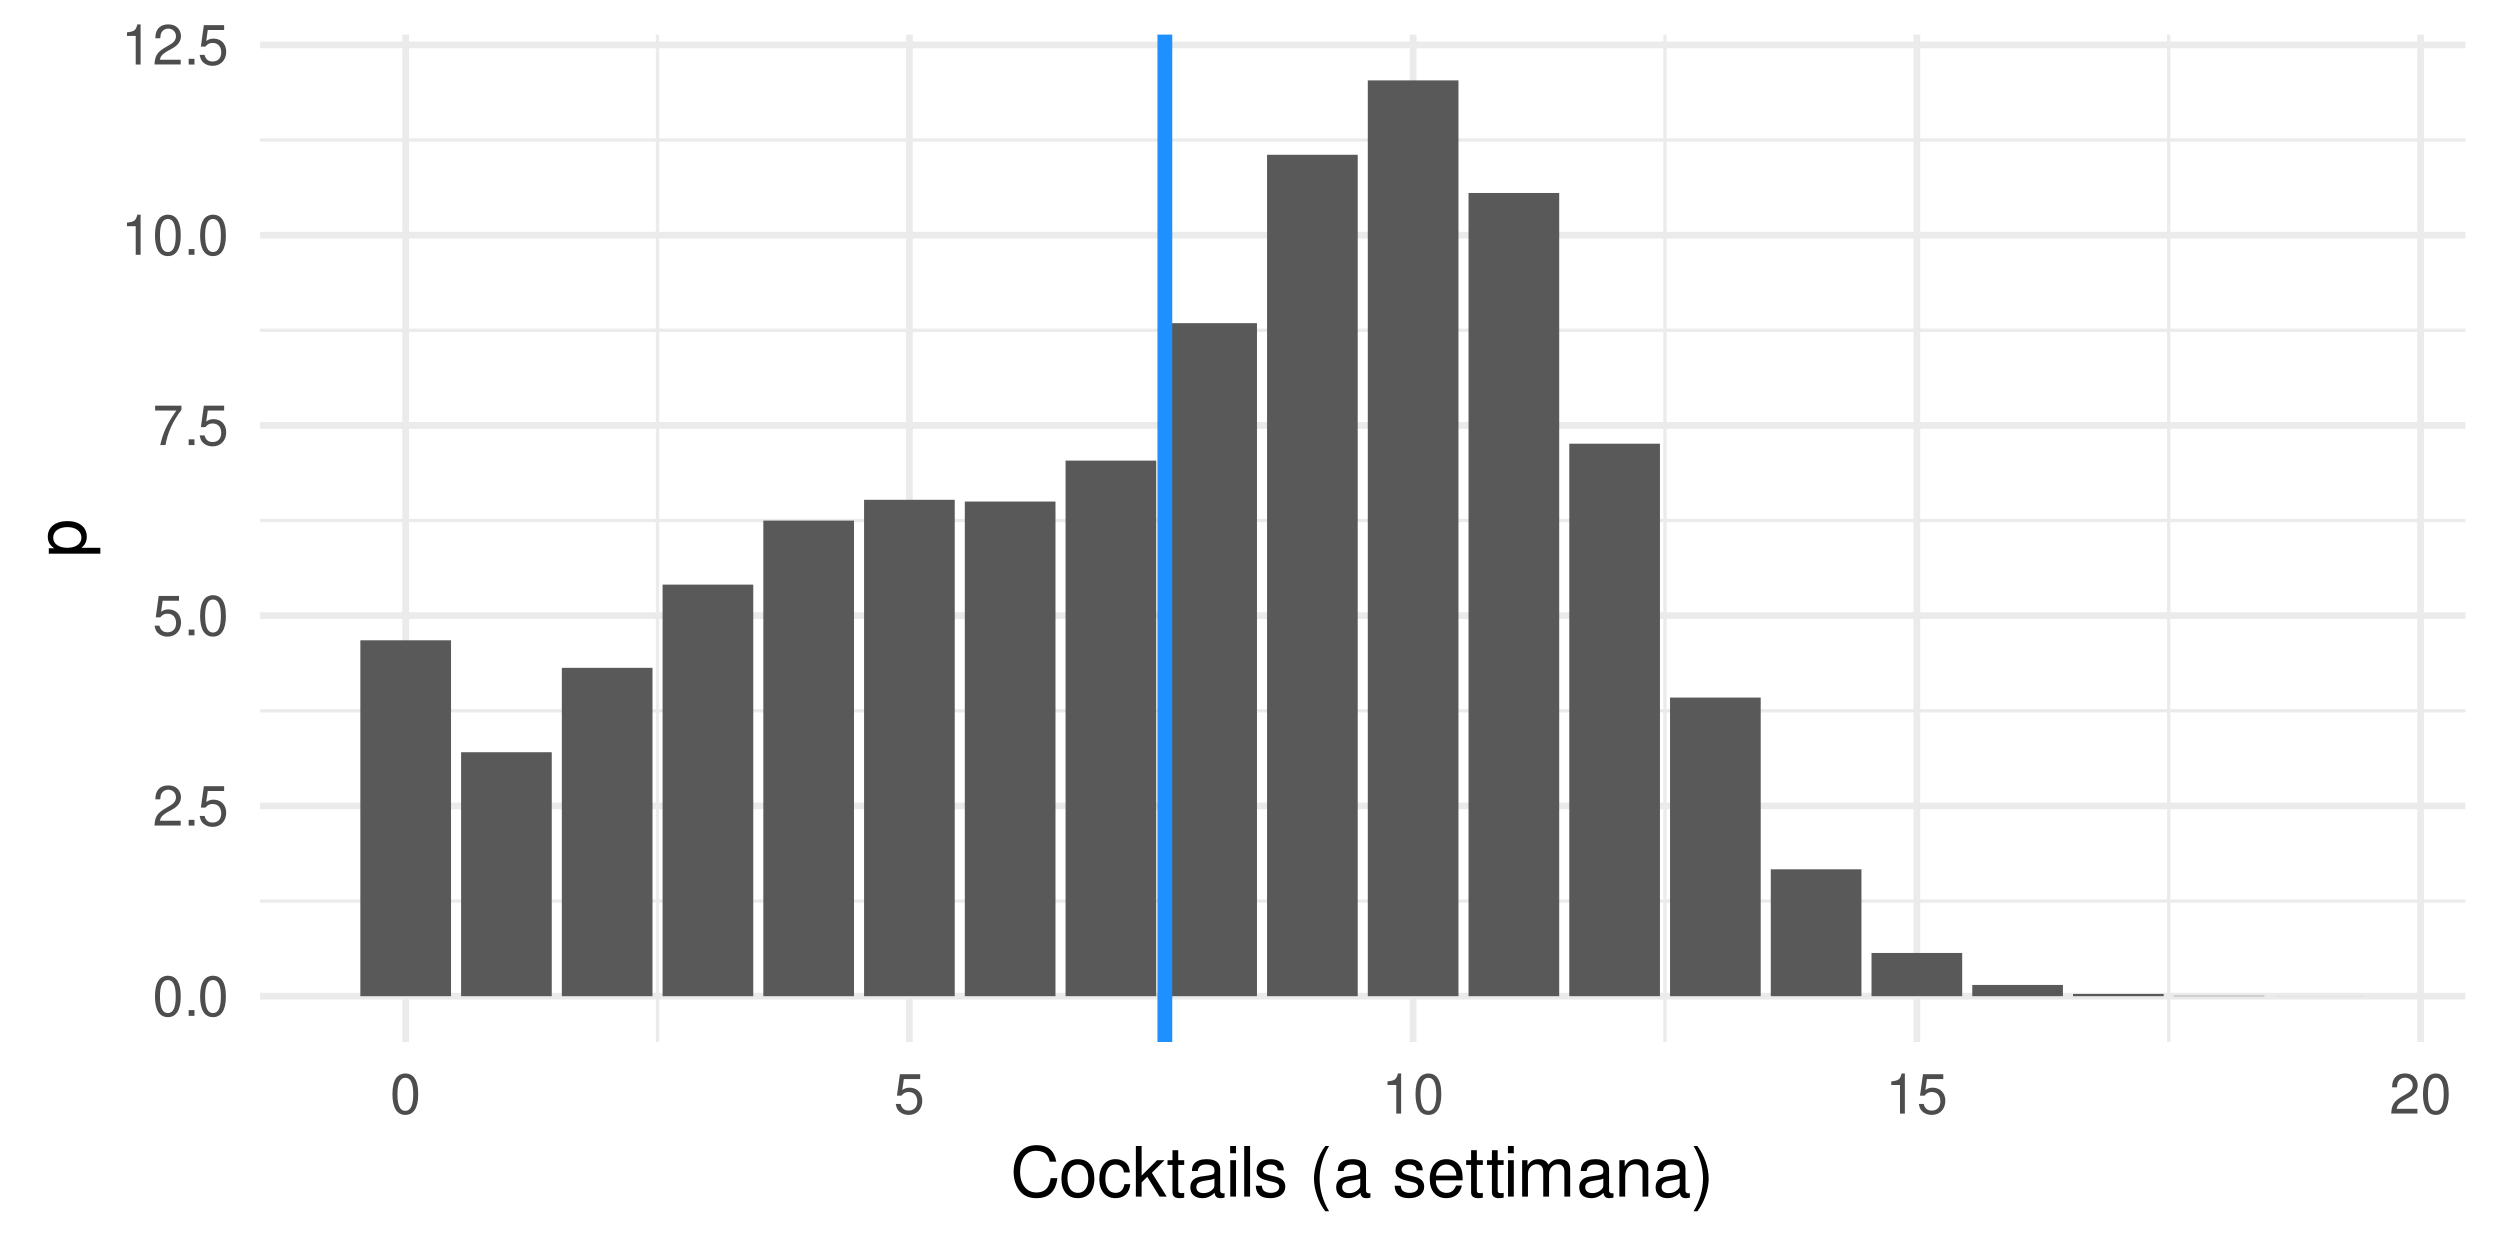
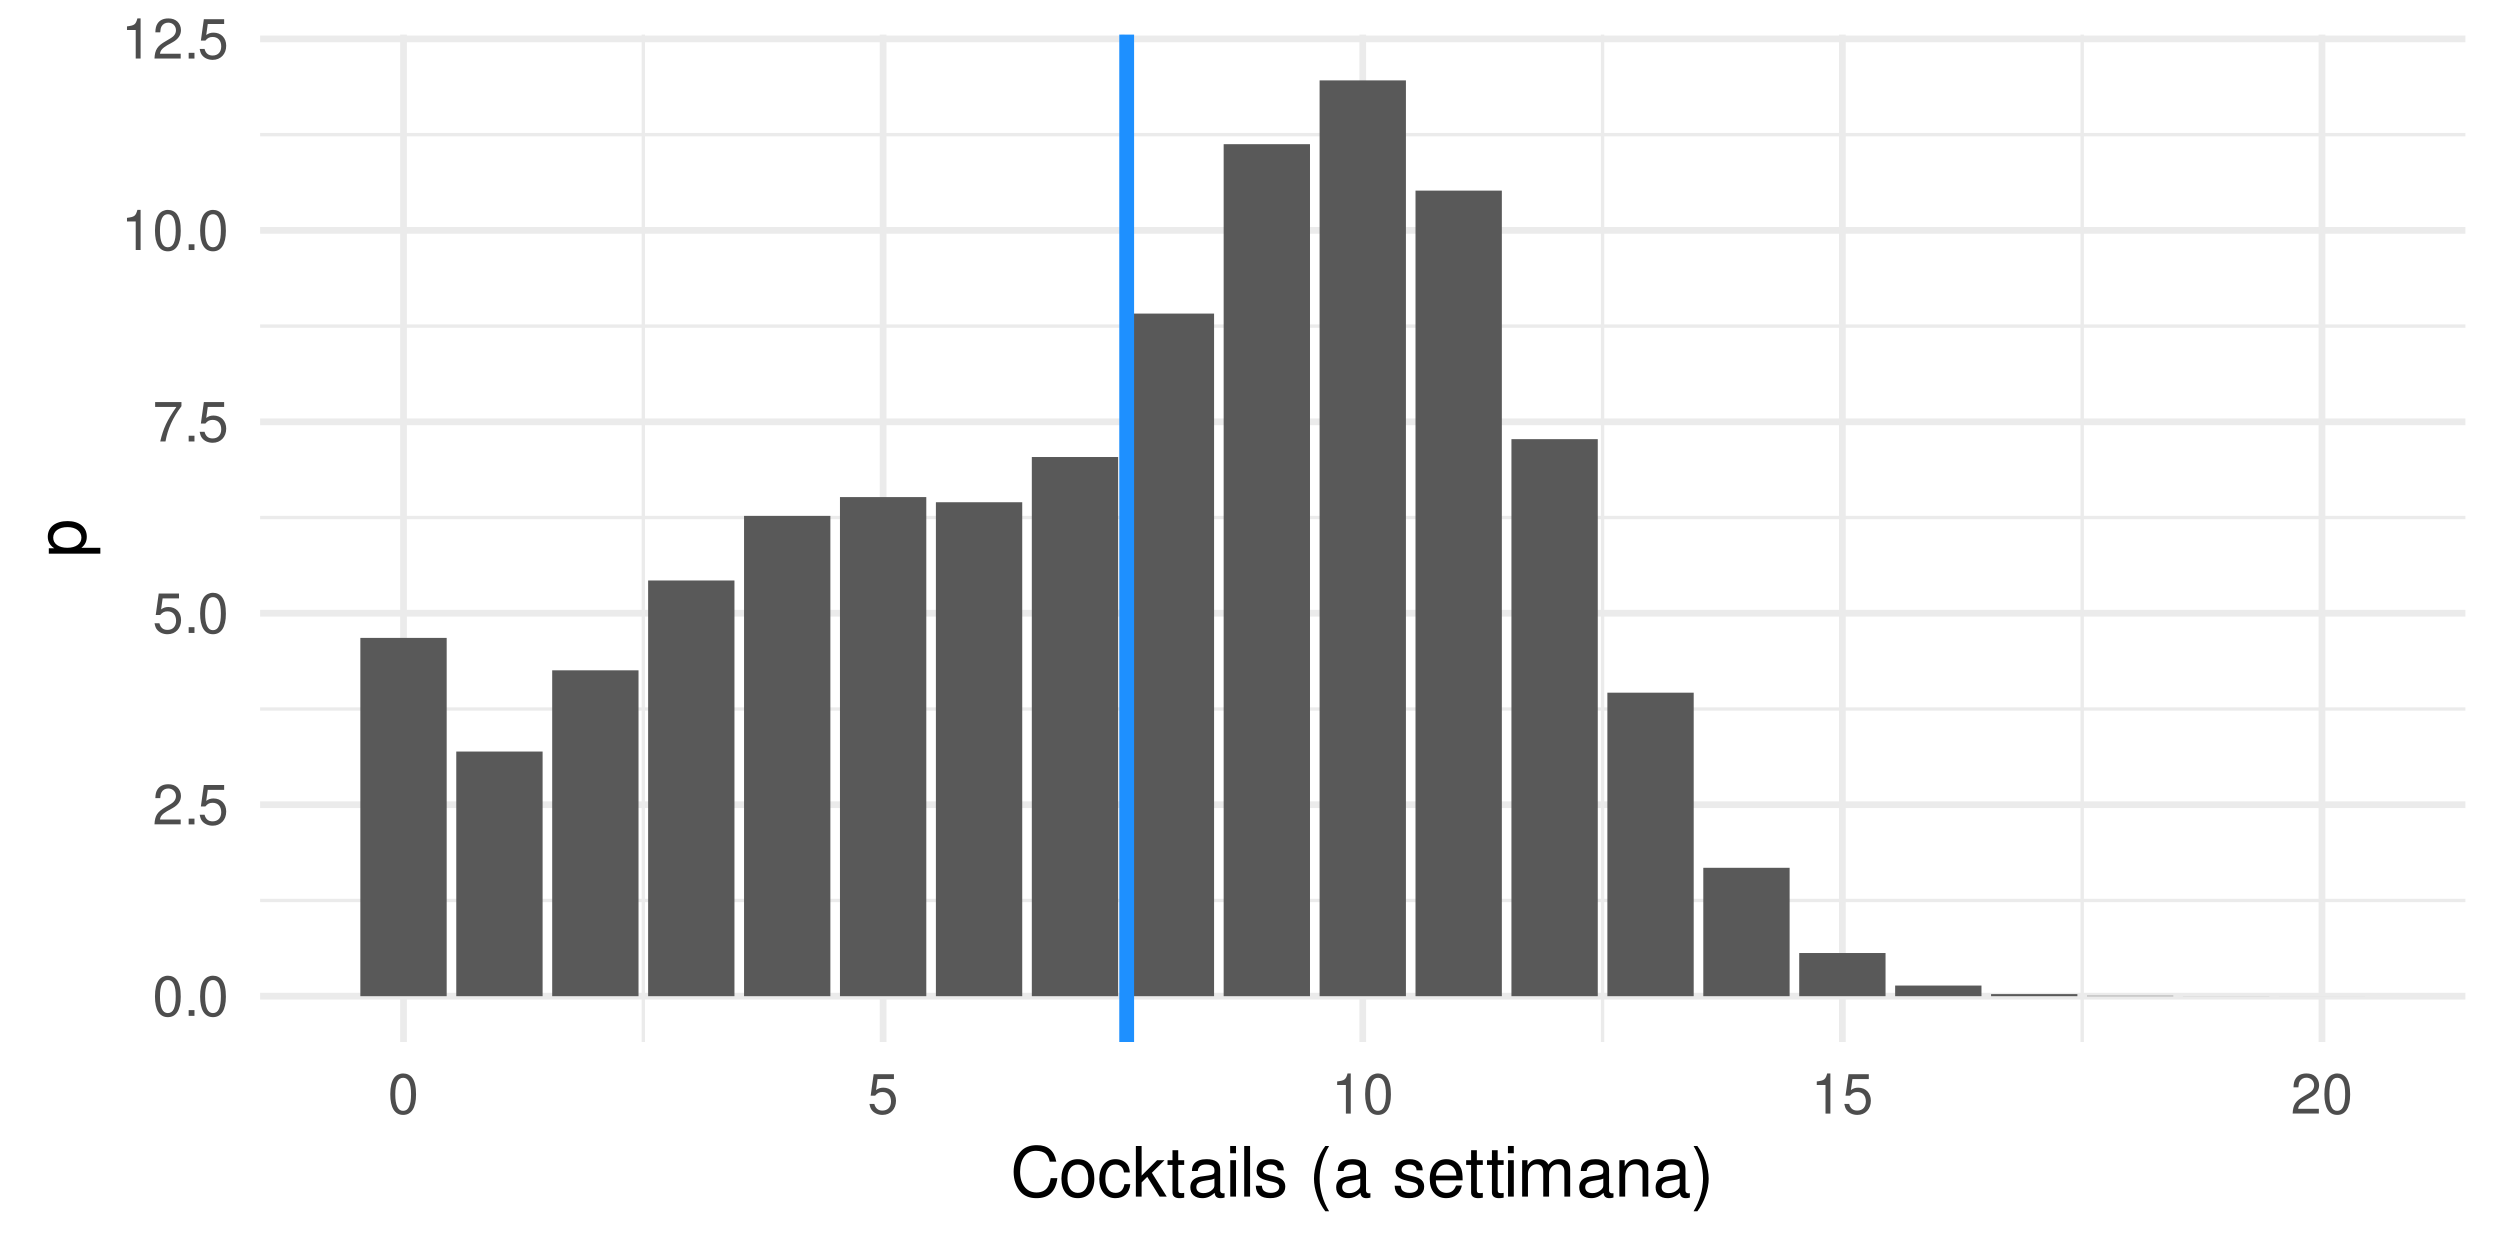
<svg xmlns="http://www.w3.org/2000/svg" xmlns:xlink="http://www.w3.org/1999/xlink" width="720pt" height="360pt" viewBox="0 0 720 360" version="1.1">
  <defs>
    <g>
      <symbol overflow="visible" id="glyph0-0">
        <path style="stroke:none;" d="" />
      </symbol>
      <symbol overflow="visible" id="glyph0-1">
        <path style="stroke:none;" d="M 4.406 -11.562 C 3.344 -11.562 2.391 -11.094 1.797 -10.297 C 1.062 -9.281 0.688 -7.75 0.688 -5.594 C 0.688 -1.703 1.969 0.375 4.406 0.375 C 6.797 0.375 8.109 -1.703 8.109 -5.5 C 8.109 -7.75 7.766 -9.25 7.016 -10.297 C 6.422 -11.109 5.469 -11.562 4.406 -11.562 Z M 4.406 -10.312 C 5.922 -10.312 6.672 -8.766 6.672 -5.625 C 6.672 -2.344 5.938 -0.797 4.375 -0.797 C 2.875 -0.797 2.125 -2.406 2.125 -5.578 C 2.125 -8.766 2.875 -10.312 4.406 -10.312 Z M 4.406 -10.312 " />
      </symbol>
      <symbol overflow="visible" id="glyph0-2">
        <path style="stroke:none;" d="M 3.062 -1.656 L 1.391 -1.656 L 1.391 0 L 3.062 0 Z M 3.062 -1.656 " />
      </symbol>
      <symbol overflow="visible" id="glyph0-3">
        <path style="stroke:none;" d="M 8.094 -1.391 L 2.125 -1.391 C 2.266 -2.359 2.781 -2.953 4.172 -3.812 L 5.781 -4.703 C 7.359 -5.578 8.172 -6.766 8.172 -8.188 C 8.172 -9.156 7.797 -10.047 7.125 -10.672 C 6.453 -11.281 5.609 -11.562 4.547 -11.562 C 3.109 -11.562 2.031 -11.062 1.406 -10.062 C 1.016 -9.453 0.828 -8.734 0.797 -7.562 L 2.203 -7.562 C 2.25 -8.359 2.359 -8.812 2.547 -9.203 C 2.906 -9.906 3.641 -10.344 4.5 -10.344 C 5.781 -10.344 6.734 -9.406 6.734 -8.156 C 6.734 -7.234 6.203 -6.438 5.203 -5.859 L 3.734 -4.984 C 1.359 -3.625 0.672 -2.547 0.547 -0.016 L 8.094 -0.016 Z M 8.094 -1.391 " />
      </symbol>
      <symbol overflow="visible" id="glyph0-4">
        <path style="stroke:none;" d="M 7.609 -11.344 L 1.766 -11.344 L 0.906 -5.172 L 2.203 -5.172 C 2.859 -5.953 3.406 -6.219 4.297 -6.219 C 5.828 -6.219 6.766 -5.188 6.766 -3.5 C 6.766 -1.875 5.828 -0.875 4.281 -0.875 C 3.062 -0.875 2.297 -1.5 1.969 -2.781 L 0.562 -2.781 C 0.75 -1.859 0.906 -1.406 1.25 -0.984 C 1.891 -0.125 3.047 0.375 4.312 0.375 C 6.609 0.375 8.203 -1.297 8.203 -3.703 C 8.203 -5.938 6.719 -7.469 4.547 -7.469 C 3.75 -7.469 3.109 -7.266 2.453 -6.781 L 2.891 -9.953 L 7.609 -9.953 Z M 7.609 -11.344 " />
      </symbol>
      <symbol overflow="visible" id="glyph0-5">
        <path style="stroke:none;" d="M 8.312 -11.344 L 0.734 -11.344 L 0.734 -9.953 L 6.859 -9.953 C 4.156 -6.094 3.062 -3.734 2.203 0 L 3.719 0 C 4.344 -3.625 5.766 -6.75 8.312 -10.156 Z M 8.312 -11.344 " />
      </symbol>
      <symbol overflow="visible" id="glyph0-6">
        <path style="stroke:none;" d="M 4.141 -8.234 L 4.141 0 L 5.547 0 L 5.547 -11.562 L 4.625 -11.562 C 4.125 -9.797 3.812 -9.547 1.625 -9.266 L 1.625 -8.234 Z M 4.141 -8.234 " />
      </symbol>
      <symbol overflow="visible" id="glyph1-0">
        <path style="stroke:none;" d="" />
      </symbol>
      <symbol overflow="visible" id="glyph1-1">
        <path style="stroke:none;" d="M 13.234 -10.062 C 12.656 -13.266 10.812 -14.812 7.625 -14.812 C 5.656 -14.812 4.078 -14.203 3 -13 C 1.688 -11.562 0.953 -9.484 0.953 -7.125 C 0.953 -4.719 1.703 -2.656 3.062 -1.234 C 4.203 -0.078 5.641 0.453 7.547 0.453 C 11.094 0.453 13.094 -1.453 13.547 -5.312 L 11.625 -5.312 C 11.453 -4.312 11.266 -3.641 10.953 -3.062 C 10.359 -1.859 9.125 -1.188 7.562 -1.188 C 4.656 -1.188 2.812 -3.5 2.812 -7.141 C 2.812 -10.875 4.562 -13.188 7.406 -13.188 C 8.578 -13.188 9.688 -12.844 10.281 -12.266 C 10.812 -11.766 11.125 -11.156 11.344 -10.062 Z M 13.234 -10.062 " />
      </symbol>
      <symbol overflow="visible" id="glyph1-2">
        <path style="stroke:none;" d="M 5.438 -10.781 C 2.484 -10.781 0.719 -8.688 0.719 -5.156 C 0.719 -1.625 2.484 0.453 5.453 0.453 C 8.422 0.453 10.203 -1.641 10.203 -5.078 C 10.203 -8.719 8.484 -10.781 5.438 -10.781 Z M 5.453 -9.234 C 7.344 -9.234 8.453 -7.703 8.453 -5.094 C 8.453 -2.625 7.297 -1.078 5.453 -1.078 C 3.594 -1.078 2.453 -2.625 2.453 -5.156 C 2.453 -7.703 3.594 -9.234 5.453 -9.234 Z M 5.453 -9.234 " />
      </symbol>
      <symbol overflow="visible" id="glyph1-3">
        <path style="stroke:none;" d="M 9.422 -6.953 C 9.344 -7.984 9.125 -8.641 8.719 -9.219 C 8 -10.203 6.734 -10.781 5.281 -10.781 C 2.438 -10.781 0.625 -8.547 0.625 -5.062 C 0.625 -1.688 2.422 0.453 5.266 0.453 C 7.766 0.453 9.344 -1.047 9.547 -3.594 L 7.859 -3.594 C 7.578 -1.922 6.719 -1.078 5.297 -1.078 C 3.453 -1.078 2.359 -2.578 2.359 -5.062 C 2.359 -7.688 3.438 -9.234 5.266 -9.234 C 6.656 -9.234 7.547 -8.422 7.734 -6.953 Z M 9.422 -6.953 " />
      </symbol>
      <symbol overflow="visible" id="glyph1-4">
        <path style="stroke:none;" d="M 2.812 -14.578 L 1.156 -14.578 L 1.156 0 L 2.812 0 L 2.812 -4.078 L 4.438 -5.688 L 7.984 0 L 10.047 0 L 5.766 -6.859 L 9.406 -10.484 L 7.266 -10.484 L 2.812 -6.047 Z M 2.812 -14.578 " />
      </symbol>
      <symbol overflow="visible" id="glyph1-5">
        <path style="stroke:none;" d="M 5.078 -10.484 L 3.359 -10.484 L 3.359 -13.359 L 1.703 -13.359 L 1.703 -10.484 L 0.281 -10.484 L 0.281 -9.125 L 1.703 -9.125 L 1.703 -1.203 C 1.703 -0.125 2.422 0.453 3.719 0.453 C 4.156 0.453 4.516 0.422 5.078 0.312 L 5.078 -1.078 C 4.844 -1.016 4.625 -1 4.281 -1 C 3.562 -1 3.359 -1.203 3.359 -1.938 L 3.359 -9.125 L 5.078 -9.125 Z M 5.078 -10.484 " />
      </symbol>
      <symbol overflow="visible" id="glyph1-6">
        <path style="stroke:none;" d="M 10.703 -0.984 C 10.516 -0.938 10.438 -0.938 10.344 -0.938 C 9.766 -0.938 9.438 -1.234 9.438 -1.766 L 9.438 -7.922 C 9.438 -9.781 8.078 -10.781 5.5 -10.781 C 3.953 -10.781 2.734 -10.344 2.016 -9.562 C 1.547 -9.016 1.344 -8.422 1.297 -7.375 L 2.984 -7.375 C 3.125 -8.656 3.875 -9.234 5.438 -9.234 C 6.953 -9.234 7.781 -8.688 7.781 -7.688 L 7.781 -7.234 C 7.766 -6.516 7.406 -6.266 6.047 -6.078 C 3.688 -5.781 3.312 -5.703 2.688 -5.438 C 1.453 -4.922 0.844 -4 0.844 -2.641 C 0.844 -0.734 2.156 0.453 4.281 0.453 C 5.594 0.453 6.656 0 7.844 -1.078 C 7.953 0 8.484 0.453 9.562 0.453 C 9.922 0.453 10.141 0.422 10.703 0.281 Z M 7.781 -3.297 C 7.781 -2.734 7.625 -2.406 7.125 -1.938 C 6.438 -1.312 5.625 -1 4.641 -1 C 3.344 -1 2.578 -1.625 2.578 -2.688 C 2.578 -3.781 3.297 -4.344 5.094 -4.594 C 6.875 -4.844 7.219 -4.922 7.781 -5.188 Z M 7.781 -3.297 " />
      </symbol>
      <symbol overflow="visible" id="glyph1-7">
        <path style="stroke:none;" d="M 3 -10.484 L 1.344 -10.484 L 1.344 0 L 3 0 Z M 3 -14.578 L 1.312 -14.578 L 1.312 -12.484 L 3 -12.484 Z M 3 -14.578 " />
      </symbol>
      <symbol overflow="visible" id="glyph1-8">
        <path style="stroke:none;" d="M 3.047 -14.578 L 1.359 -14.578 L 1.359 0 L 3.047 0 Z M 3.047 -14.578 " />
      </symbol>
      <symbol overflow="visible" id="glyph1-9">
        <path style="stroke:none;" d="M 8.766 -7.562 C 8.734 -9.625 7.375 -10.781 4.953 -10.781 C 2.516 -10.781 0.938 -9.516 0.938 -7.578 C 0.938 -5.938 1.781 -5.156 4.266 -4.562 L 5.812 -4.188 C 6.984 -3.906 7.438 -3.484 7.438 -2.734 C 7.438 -1.734 6.453 -1.078 5 -1.078 C 4.094 -1.078 3.344 -1.344 2.922 -1.781 C 2.656 -2.078 2.547 -2.375 2.438 -3.125 L 0.688 -3.125 C 0.766 -0.703 2.125 0.453 4.859 0.453 C 7.5 0.453 9.188 -0.844 9.188 -2.859 C 9.188 -4.422 8.297 -5.281 6.219 -5.781 L 4.625 -6.156 C 3.266 -6.484 2.688 -6.922 2.688 -7.656 C 2.688 -8.641 3.547 -9.234 4.906 -9.234 C 6.234 -9.234 6.953 -8.656 7 -7.562 Z M 8.766 -7.562 " />
      </symbol>
      <symbol overflow="visible" id="glyph1-10">
        <path style="stroke:none;" d="" />
      </symbol>
      <symbol overflow="visible" id="glyph1-11">
        <path style="stroke:none;" d="M 4.719 -14.578 C 2.719 -11.953 1.453 -8.312 1.453 -5.188 C 1.453 -2.016 2.719 1.625 4.719 4.234 L 5.812 4.234 C 4.062 1.375 3.078 -1.984 3.078 -5.188 C 3.078 -8.359 4.062 -11.734 5.812 -14.578 Z M 4.719 -14.578 " />
      </symbol>
      <symbol overflow="visible" id="glyph1-12">
        <path style="stroke:none;" d="M 10.266 -4.688 C 10.266 -6.281 10.141 -7.234 9.844 -8.016 C 9.156 -9.734 7.562 -10.781 5.594 -10.781 C 2.688 -10.781 0.797 -8.562 0.797 -5.094 C 0.797 -1.641 2.594 0.453 5.562 0.453 C 7.953 0.453 9.625 -0.906 10.047 -3.188 L 8.359 -3.188 C 7.906 -1.797 6.953 -1.078 5.625 -1.078 C 4.562 -1.078 3.656 -1.562 3.094 -2.438 C 2.703 -3.047 2.562 -3.641 2.547 -4.688 Z M 2.578 -6.047 C 2.719 -7.984 3.906 -9.234 5.578 -9.234 C 7.281 -9.234 8.453 -7.922 8.453 -6.047 Z M 2.578 -6.047 " />
      </symbol>
      <symbol overflow="visible" id="glyph1-13">
        <path style="stroke:none;" d="M 1.406 -10.484 L 1.406 0 L 3.078 0 L 3.078 -6.578 C 3.078 -8.094 4.188 -9.312 5.547 -9.312 C 6.781 -9.312 7.484 -8.562 7.484 -7.219 L 7.484 0 L 9.156 0 L 9.156 -6.578 C 9.156 -8.094 10.266 -9.312 11.625 -9.312 C 12.844 -9.312 13.562 -8.547 13.562 -7.219 L 13.562 0 L 15.234 0 L 15.234 -7.859 C 15.234 -9.734 14.156 -10.781 12.203 -10.781 C 10.797 -10.781 9.953 -10.359 8.984 -9.188 C 8.359 -10.297 7.516 -10.781 6.156 -10.781 C 4.766 -10.781 3.812 -10.266 2.938 -9 L 2.938 -10.484 Z M 1.406 -10.484 " />
      </symbol>
      <symbol overflow="visible" id="glyph1-14">
        <path style="stroke:none;" d="M 1.406 -10.484 L 1.406 0 L 3.078 0 L 3.078 -5.781 C 3.078 -7.922 4.203 -9.312 5.922 -9.312 C 7.234 -9.312 8.078 -8.516 8.078 -7.266 L 8.078 0 L 9.734 0 L 9.734 -7.922 C 9.734 -9.656 8.438 -10.781 6.422 -10.781 C 4.859 -10.781 3.859 -10.188 2.938 -8.719 L 2.938 -10.484 Z M 1.406 -10.484 " />
      </symbol>
      <symbol overflow="visible" id="glyph1-15">
        <path style="stroke:none;" d="M 1.859 4.234 C 3.859 1.625 5.125 -2.016 5.125 -5.156 C 5.125 -8.312 3.859 -11.953 1.859 -14.578 L 0.766 -14.578 C 2.516 -11.719 3.5 -8.359 3.5 -5.156 C 3.5 -1.984 2.516 1.406 0.766 4.234 Z M 1.859 4.234 " />
      </symbol>
      <symbol overflow="visible" id="glyph2-0">
        <path style="stroke:none;" d="" />
      </symbol>
      <symbol overflow="visible" id="glyph2-1">
        <path style="stroke:none;" d="M 4.359 -1.078 L 4.359 -2.766 L -1.094 -2.766 C -0.016 -3.641 0.453 -4.625 0.453 -5.984 C 0.453 -8.703 -1.719 -10.453 -5.062 -10.453 C -8.578 -10.453 -10.781 -8.734 -10.781 -5.953 C -10.781 -4.547 -10.141 -3.406 -8.906 -2.625 L -10.484 -2.625 L -10.484 -1.078 Z M -9.219 -5.688 C -9.219 -7.516 -7.594 -8.719 -5.094 -8.719 C -2.719 -8.719 -1.094 -7.5 -1.094 -5.688 C -1.094 -3.906 -2.703 -2.766 -5.156 -2.766 C -7.625 -2.766 -9.219 -3.906 -9.219 -5.688 Z M -9.219 -5.688 " />
      </symbol>
    </g>
    <clipPath id="clip1">
-       <path d="M 74.91 259 L 710.039 259 L 710.039 260 L 74.91 260 Z M 74.91 259 " />
+       <path d="M 74.91 258 L 710.039 258 L 710.039 260 L 74.91 260 Z M 74.91 258 " />
    </clipPath>
    <clipPath id="clip2">
-       <path d="M 74.91 204 L 710.039 204 L 710.039 206 L 74.91 206 Z M 74.91 204 " />
+       <path d="M 74.91 203 L 710.039 203 L 710.039 205 L 74.91 205 Z M 74.91 203 " />
    </clipPath>
    <clipPath id="clip3">
-       <path d="M 74.91 149 L 710.039 149 L 710.039 151 L 74.91 151 Z M 74.91 149 " />
+       <path d="M 74.91 148 L 710.039 148 L 710.039 150 L 74.91 150 Z M 74.91 148 " />
    </clipPath>
    <clipPath id="clip4">
-       <path d="M 74.91 94 L 710.039 94 L 710.039 96 L 74.91 96 Z M 74.91 94 " />
+       <path d="M 74.91 93 L 710.039 93 L 710.039 95 L 74.91 95 Z M 74.91 93 " />
    </clipPath>
    <clipPath id="clip5">
-       <path d="M 74.91 39 L 710.039 39 L 710.039 41 L 74.91 41 Z M 74.91 39 " />
+       <path d="M 74.91 38 L 710.039 38 L 710.039 40 L 74.91 40 Z M 74.91 38 " />
    </clipPath>
    <clipPath id="clip6">
-       <path d="M 188 9.961 L 190 9.961 L 190 300.09 L 188 300.09 Z M 188 9.961 " />
+       <path d="M 184 9.961 L 186 9.961 L 186 300.09 L 184 300.09 Z M 184 9.961 " />
    </clipPath>
    <clipPath id="clip7">
-       <path d="M 333 9.961 L 335 9.961 L 335 300.09 L 333 300.09 Z M 333 9.961 " />
+       <path d="M 322 9.961 L 324 9.961 L 324 300.09 L 322 300.09 Z M 322 9.961 " />
    </clipPath>
    <clipPath id="clip8">
-       <path d="M 479 9.961 L 480 9.961 L 480 300.09 L 479 300.09 Z M 479 9.961 " />
+       <path d="M 461 9.961 L 463 9.961 L 463 300.09 L 461 300.09 Z M 461 9.961 " />
    </clipPath>
    <clipPath id="clip9">
-       <path d="M 624 9.961 L 626 9.961 L 626 300.09 L 624 300.09 Z M 624 9.961 " />
+       <path d="M 599 9.961 L 601 9.961 L 601 300.09 L 599 300.09 Z M 599 9.961 " />
    </clipPath>
    <clipPath id="clip10">
      <path d="M 74.91 285 L 710.039 285 L 710.039 288 L 74.91 288 Z M 74.91 285 " />
    </clipPath>
    <clipPath id="clip11">
-       <path d="M 74.91 231 L 710.039 231 L 710.039 234 L 74.91 234 Z M 74.91 231 " />
+       <path d="M 74.91 230 L 710.039 230 L 710.039 233 L 74.91 233 Z M 74.91 230 " />
    </clipPath>
    <clipPath id="clip12">
-       <path d="M 74.91 176 L 710.039 176 L 710.039 179 L 74.91 179 Z M 74.91 176 " />
+       <path d="M 74.91 175 L 710.039 175 L 710.039 178 L 74.91 178 Z M 74.91 175 " />
    </clipPath>
    <clipPath id="clip13">
-       <path d="M 74.91 121 L 710.039 121 L 710.039 124 L 74.91 124 Z M 74.91 121 " />
+       <path d="M 74.91 120 L 710.039 120 L 710.039 123 L 74.91 123 Z M 74.91 120 " />
    </clipPath>
    <clipPath id="clip14">
-       <path d="M 74.91 66 L 710.039 66 L 710.039 69 L 74.91 69 Z M 74.91 66 " />
+       <path d="M 74.91 65 L 710.039 65 L 710.039 68 L 74.91 68 Z M 74.91 65 " />
    </clipPath>
    <clipPath id="clip15">
-       <path d="M 74.91 11 L 710.039 11 L 710.039 14 L 74.91 14 Z M 74.91 11 " />
+       <path d="M 74.91 10 L 710.039 10 L 710.039 13 L 74.91 13 Z M 74.91 10 " />
    </clipPath>
    <clipPath id="clip16">
      <path d="M 115 9.961 L 118 9.961 L 118 300.09 L 115 300.09 Z M 115 9.961 " />
    </clipPath>
    <clipPath id="clip17">
-       <path d="M 260 9.961 L 263 9.961 L 263 300.09 L 260 300.09 Z M 260 9.961 " />
+       <path d="M 253 9.961 L 256 9.961 L 256 300.09 L 253 300.09 Z M 253 9.961 " />
    </clipPath>
    <clipPath id="clip18">
-       <path d="M 406 9.961 L 408 9.961 L 408 300.09 L 406 300.09 Z M 406 9.961 " />
+       <path d="M 391 9.961 L 394 9.961 L 394 300.09 L 391 300.09 Z M 391 9.961 " />
    </clipPath>
    <clipPath id="clip19">
-       <path d="M 551 9.961 L 554 9.961 L 554 300.09 L 551 300.09 Z M 551 9.961 " />
+       <path d="M 529 9.961 L 532 9.961 L 532 300.09 L 529 300.09 Z M 529 9.961 " />
    </clipPath>
    <clipPath id="clip20">
-       <path d="M 696 9.961 L 699 9.961 L 699 300.09 L 696 300.09 Z M 696 9.961 " />
+       <path d="M 667 9.961 L 670 9.961 L 670 300.09 L 667 300.09 Z M 667 9.961 " />
    </clipPath>
    <clipPath id="clip21">
-       <path d="M 333 9.961 L 338 9.961 L 338 300.09 L 333 300.09 Z M 333 9.961 " />
+       <path d="M 322 9.961 L 327 9.961 L 327 300.09 L 322 300.09 Z M 322 9.961 " />
    </clipPath>
  </defs>
  <g id="surface30">
    <rect x="0" y="0" width="720" height="360" style="fill:rgb(100%,100%,100%);fill-opacity:1;stroke:none;" />
    <rect x="0" y="0" width="720" height="360" style="fill:rgb(100%,100%,100%);fill-opacity:1;stroke:none;" />
    <g clip-path="url(#clip1)" clip-rule="nonzero">
-       <path style="fill:none;stroke-width:0.97;stroke-linecap:butt;stroke-linejoin:round;stroke:rgb(92.157%,92.157%,92.157%);stroke-opacity:1;stroke-miterlimit:10;" d="M 74.91 259.504 L 710.039 259.504 " />
+       <path style="fill:none;stroke-width:0.97;stroke-linecap:butt;stroke-linejoin:round;stroke:rgb(92.157%,92.157%,92.157%);stroke-opacity:1;stroke-miterlimit:10;" d="M 74.91 259.332 L 710.039 259.332 " />
    </g>
    <g clip-path="url(#clip2)" clip-rule="nonzero">
-       <path style="fill:none;stroke-width:0.97;stroke-linecap:butt;stroke-linejoin:round;stroke:rgb(92.157%,92.157%,92.157%);stroke-opacity:1;stroke-miterlimit:10;" d="M 74.91 204.707 L 710.039 204.707 " />
+       <path style="fill:none;stroke-width:0.97;stroke-linecap:butt;stroke-linejoin:round;stroke:rgb(92.157%,92.157%,92.157%);stroke-opacity:1;stroke-miterlimit:10;" d="M 74.91 204.191 L 710.039 204.191 " />
    </g>
    <g clip-path="url(#clip3)" clip-rule="nonzero">
-       <path style="fill:none;stroke-width:0.97;stroke-linecap:butt;stroke-linejoin:round;stroke:rgb(92.157%,92.157%,92.157%);stroke-opacity:1;stroke-miterlimit:10;" d="M 74.91 149.914 L 710.039 149.914 " />
+       <path style="fill:none;stroke-width:0.97;stroke-linecap:butt;stroke-linejoin:round;stroke:rgb(92.157%,92.157%,92.157%);stroke-opacity:1;stroke-miterlimit:10;" d="M 74.91 149.051 L 710.039 149.051 " />
    </g>
    <g clip-path="url(#clip4)" clip-rule="nonzero">
-       <path style="fill:none;stroke-width:0.97;stroke-linecap:butt;stroke-linejoin:round;stroke:rgb(92.157%,92.157%,92.157%);stroke-opacity:1;stroke-miterlimit:10;" d="M 74.91 95.117 L 710.039 95.117 " />
+       <path style="fill:none;stroke-width:0.97;stroke-linecap:butt;stroke-linejoin:round;stroke:rgb(92.157%,92.157%,92.157%);stroke-opacity:1;stroke-miterlimit:10;" d="M 74.91 93.914 L 710.039 93.914 " />
    </g>
    <g clip-path="url(#clip5)" clip-rule="nonzero">
-       <path style="fill:none;stroke-width:0.97;stroke-linecap:butt;stroke-linejoin:round;stroke:rgb(92.157%,92.157%,92.157%);stroke-opacity:1;stroke-miterlimit:10;" d="M 74.91 40.32 L 710.039 40.32 " />
+       <path style="fill:none;stroke-width:0.97;stroke-linecap:butt;stroke-linejoin:round;stroke:rgb(92.157%,92.157%,92.157%);stroke-opacity:1;stroke-miterlimit:10;" d="M 74.91 38.773 L 710.039 38.773 " />
    </g>
    <g clip-path="url(#clip6)" clip-rule="nonzero">
-       <path style="fill:none;stroke-width:0.97;stroke-linecap:butt;stroke-linejoin:round;stroke:rgb(92.157%,92.157%,92.157%);stroke-opacity:1;stroke-miterlimit:10;" d="M 189.371 300.09 L 189.371 9.961 " />
+       <path style="fill:none;stroke-width:0.97;stroke-linecap:butt;stroke-linejoin:round;stroke:rgb(92.157%,92.157%,92.157%);stroke-opacity:1;stroke-miterlimit:10;" d="M 185.277 300.09 L 185.277 9.961 " />
    </g>
    <g clip-path="url(#clip7)" clip-rule="nonzero">
-       <path style="fill:none;stroke-width:0.97;stroke-linecap:butt;stroke-linejoin:round;stroke:rgb(92.157%,92.157%,92.157%);stroke-opacity:1;stroke-miterlimit:10;" d="M 334.445 300.09 L 334.445 9.961 " />
+       <path style="fill:none;stroke-width:0.97;stroke-linecap:butt;stroke-linejoin:round;stroke:rgb(92.157%,92.157%,92.157%);stroke-opacity:1;stroke-miterlimit:10;" d="M 323.41 300.09 L 323.41 9.961 " />
    </g>
    <g clip-path="url(#clip8)" clip-rule="nonzero">
-       <path style="fill:none;stroke-width:0.97;stroke-linecap:butt;stroke-linejoin:round;stroke:rgb(92.157%,92.157%,92.157%);stroke-opacity:1;stroke-miterlimit:10;" d="M 479.516 300.09 L 479.516 9.961 " />
+       <path style="fill:none;stroke-width:0.97;stroke-linecap:butt;stroke-linejoin:round;stroke:rgb(92.157%,92.157%,92.157%);stroke-opacity:1;stroke-miterlimit:10;" d="M 461.539 300.09 L 461.539 9.961 " />
    </g>
    <g clip-path="url(#clip9)" clip-rule="nonzero">
-       <path style="fill:none;stroke-width:0.97;stroke-linecap:butt;stroke-linejoin:round;stroke:rgb(92.157%,92.157%,92.157%);stroke-opacity:1;stroke-miterlimit:10;" d="M 624.59 300.09 L 624.59 9.961 " />
+       <path style="fill:none;stroke-width:0.97;stroke-linecap:butt;stroke-linejoin:round;stroke:rgb(92.157%,92.157%,92.157%);stroke-opacity:1;stroke-miterlimit:10;" d="M 599.672 300.09 L 599.672 9.961 " />
    </g>
    <g clip-path="url(#clip10)" clip-rule="nonzero">
      <path style="fill:none;stroke-width:1.94;stroke-linecap:butt;stroke-linejoin:round;stroke:rgb(92.157%,92.157%,92.157%);stroke-opacity:1;stroke-miterlimit:10;" d="M 74.91 286.902 L 710.039 286.902 " />
    </g>
    <g clip-path="url(#clip11)" clip-rule="nonzero">
-       <path style="fill:none;stroke-width:1.94;stroke-linecap:butt;stroke-linejoin:round;stroke:rgb(92.157%,92.157%,92.157%);stroke-opacity:1;stroke-miterlimit:10;" d="M 74.91 232.105 L 710.039 232.105 " />
+       <path style="fill:none;stroke-width:1.94;stroke-linecap:butt;stroke-linejoin:round;stroke:rgb(92.157%,92.157%,92.157%);stroke-opacity:1;stroke-miterlimit:10;" d="M 74.91 231.762 L 710.039 231.762 " />
    </g>
    <g clip-path="url(#clip12)" clip-rule="nonzero">
-       <path style="fill:none;stroke-width:1.94;stroke-linecap:butt;stroke-linejoin:round;stroke:rgb(92.157%,92.157%,92.157%);stroke-opacity:1;stroke-miterlimit:10;" d="M 74.91 177.309 L 710.039 177.309 " />
+       <path style="fill:none;stroke-width:1.94;stroke-linecap:butt;stroke-linejoin:round;stroke:rgb(92.157%,92.157%,92.157%);stroke-opacity:1;stroke-miterlimit:10;" d="M 74.91 176.621 L 710.039 176.621 " />
    </g>
    <g clip-path="url(#clip13)" clip-rule="nonzero">
-       <path style="fill:none;stroke-width:1.94;stroke-linecap:butt;stroke-linejoin:round;stroke:rgb(92.157%,92.157%,92.157%);stroke-opacity:1;stroke-miterlimit:10;" d="M 74.91 122.516 L 710.039 122.516 " />
+       <path style="fill:none;stroke-width:1.94;stroke-linecap:butt;stroke-linejoin:round;stroke:rgb(92.157%,92.157%,92.157%);stroke-opacity:1;stroke-miterlimit:10;" d="M 74.91 121.48 L 710.039 121.48 " />
    </g>
    <g clip-path="url(#clip14)" clip-rule="nonzero">
-       <path style="fill:none;stroke-width:1.94;stroke-linecap:butt;stroke-linejoin:round;stroke:rgb(92.157%,92.157%,92.157%);stroke-opacity:1;stroke-miterlimit:10;" d="M 74.91 67.719 L 710.039 67.719 " />
+       <path style="fill:none;stroke-width:1.94;stroke-linecap:butt;stroke-linejoin:round;stroke:rgb(92.157%,92.157%,92.157%);stroke-opacity:1;stroke-miterlimit:10;" d="M 74.91 66.344 L 710.039 66.344 " />
    </g>
    <g clip-path="url(#clip15)" clip-rule="nonzero">
-       <path style="fill:none;stroke-width:1.94;stroke-linecap:butt;stroke-linejoin:round;stroke:rgb(92.157%,92.157%,92.157%);stroke-opacity:1;stroke-miterlimit:10;" d="M 74.91 12.922 L 710.039 12.922 " />
+       <path style="fill:none;stroke-width:1.94;stroke-linecap:butt;stroke-linejoin:round;stroke:rgb(92.157%,92.157%,92.157%);stroke-opacity:1;stroke-miterlimit:10;" d="M 74.91 11.203 L 710.039 11.203 " />
    </g>
    <g clip-path="url(#clip16)" clip-rule="nonzero">
-       <path style="fill:none;stroke-width:1.94;stroke-linecap:butt;stroke-linejoin:round;stroke:rgb(92.157%,92.157%,92.157%);stroke-opacity:1;stroke-miterlimit:10;" d="M 116.836 300.09 L 116.836 9.961 " />
+       <path style="fill:none;stroke-width:1.94;stroke-linecap:butt;stroke-linejoin:round;stroke:rgb(92.157%,92.157%,92.157%);stroke-opacity:1;stroke-miterlimit:10;" d="M 116.211 300.09 L 116.211 9.961 " />
    </g>
    <g clip-path="url(#clip17)" clip-rule="nonzero">
-       <path style="fill:none;stroke-width:1.94;stroke-linecap:butt;stroke-linejoin:round;stroke:rgb(92.157%,92.157%,92.157%);stroke-opacity:1;stroke-miterlimit:10;" d="M 261.91 300.09 L 261.91 9.961 " />
+       <path style="fill:none;stroke-width:1.94;stroke-linecap:butt;stroke-linejoin:round;stroke:rgb(92.157%,92.157%,92.157%);stroke-opacity:1;stroke-miterlimit:10;" d="M 254.344 300.09 L 254.344 9.961 " />
    </g>
    <g clip-path="url(#clip18)" clip-rule="nonzero">
-       <path style="fill:none;stroke-width:1.94;stroke-linecap:butt;stroke-linejoin:round;stroke:rgb(92.157%,92.157%,92.157%);stroke-opacity:1;stroke-miterlimit:10;" d="M 406.98 300.09 L 406.98 9.961 " />
+       <path style="fill:none;stroke-width:1.94;stroke-linecap:butt;stroke-linejoin:round;stroke:rgb(92.157%,92.157%,92.157%);stroke-opacity:1;stroke-miterlimit:10;" d="M 392.473 300.09 L 392.473 9.961 " />
    </g>
    <g clip-path="url(#clip19)" clip-rule="nonzero">
-       <path style="fill:none;stroke-width:1.94;stroke-linecap:butt;stroke-linejoin:round;stroke:rgb(92.157%,92.157%,92.157%);stroke-opacity:1;stroke-miterlimit:10;" d="M 552.055 300.09 L 552.055 9.961 " />
+       <path style="fill:none;stroke-width:1.94;stroke-linecap:butt;stroke-linejoin:round;stroke:rgb(92.157%,92.157%,92.157%);stroke-opacity:1;stroke-miterlimit:10;" d="M 530.605 300.09 L 530.605 9.961 " />
    </g>
    <g clip-path="url(#clip20)" clip-rule="nonzero">
-       <path style="fill:none;stroke-width:1.94;stroke-linecap:butt;stroke-linejoin:round;stroke:rgb(92.157%,92.157%,92.157%);stroke-opacity:1;stroke-miterlimit:10;" d="M 697.125 300.09 L 697.125 9.961 " />
-     </g>
-     <path style=" stroke:none;fill-rule:nonzero;fill:rgb(34.902%,34.902%,34.902%);fill-opacity:1;" d="M 103.781 286.902 L 129.895 286.902 L 129.895 184.406 L 103.781 184.406 Z M 103.781 286.902 " />
-     <path style=" stroke:none;fill-rule:nonzero;fill:rgb(34.902%,34.902%,34.902%);fill-opacity:1;" d="M 132.793 286.902 L 158.906 286.902 L 158.906 216.641 L 132.793 216.641 Z M 132.793 286.902 " />
-     <path style=" stroke:none;fill-rule:nonzero;fill:rgb(34.902%,34.902%,34.902%);fill-opacity:1;" d="M 161.809 286.902 L 187.922 286.902 L 187.922 192.34 L 161.809 192.34 Z M 161.809 286.902 " />
-     <path style=" stroke:none;fill-rule:nonzero;fill:rgb(34.902%,34.902%,34.902%);fill-opacity:1;" d="M 190.824 286.902 L 216.938 286.902 L 216.938 168.371 L 190.824 168.371 Z M 190.824 286.902 " />
-     <path style=" stroke:none;fill-rule:nonzero;fill:rgb(34.902%,34.902%,34.902%);fill-opacity:1;" d="M 219.836 286.902 L 245.949 286.902 L 245.949 149.934 L 219.836 149.934 Z M 219.836 286.902 " />
-     <path style=" stroke:none;fill-rule:nonzero;fill:rgb(34.902%,34.902%,34.902%);fill-opacity:1;" d="M 248.852 286.902 L 274.965 286.902 L 274.965 143.945 L 248.852 143.945 Z M 248.852 286.902 " />
-     <path style=" stroke:none;fill-rule:nonzero;fill:rgb(34.902%,34.902%,34.902%);fill-opacity:1;" d="M 277.867 286.902 L 303.98 286.902 L 303.98 144.445 L 277.867 144.445 Z M 277.867 286.902 " />
-     <path style=" stroke:none;fill-rule:nonzero;fill:rgb(34.902%,34.902%,34.902%);fill-opacity:1;" d="M 306.883 286.902 L 332.996 286.902 L 332.996 132.656 L 306.883 132.656 Z M 306.883 286.902 " />
-     <path style=" stroke:none;fill-rule:nonzero;fill:rgb(34.902%,34.902%,34.902%);fill-opacity:1;" d="M 335.895 286.902 L 362.008 286.902 L 362.008 93.07 L 335.895 93.07 Z M 335.895 286.902 " />
-     <path style=" stroke:none;fill-rule:nonzero;fill:rgb(34.902%,34.902%,34.902%);fill-opacity:1;" d="M 364.91 286.902 L 391.023 286.902 L 391.023 44.574 L 364.91 44.574 Z M 364.91 286.902 " />
-     <path style=" stroke:none;fill-rule:nonzero;fill:rgb(34.902%,34.902%,34.902%);fill-opacity:1;" d="M 393.926 286.902 L 420.039 286.902 L 420.039 23.152 L 393.926 23.152 Z M 393.926 286.902 " />
-     <path style=" stroke:none;fill-rule:nonzero;fill:rgb(34.902%,34.902%,34.902%);fill-opacity:1;" d="M 422.938 286.902 L 449.051 286.902 L 449.051 55.578 L 422.938 55.578 Z M 422.938 286.902 " />
-     <path style=" stroke:none;fill-rule:nonzero;fill:rgb(34.902%,34.902%,34.902%);fill-opacity:1;" d="M 451.953 286.902 L 478.066 286.902 L 478.066 127.785 L 451.953 127.785 Z M 451.953 286.902 " />
-     <path style=" stroke:none;fill-rule:nonzero;fill:rgb(34.902%,34.902%,34.902%);fill-opacity:1;" d="M 480.969 286.902 L 507.082 286.902 L 507.082 200.902 L 480.969 200.902 Z M 480.969 286.902 " />
-     <path style=" stroke:none;fill-rule:nonzero;fill:rgb(34.902%,34.902%,34.902%);fill-opacity:1;" d="M 509.984 286.902 L 536.098 286.902 L 536.098 250.363 L 509.984 250.363 Z M 509.984 286.902 " />
-     <path style=" stroke:none;fill-rule:nonzero;fill:rgb(34.902%,34.902%,34.902%);fill-opacity:1;" d="M 538.996 286.902 L 565.109 286.902 L 565.109 274.453 L 538.996 274.453 Z M 538.996 286.902 " />
-     <path style=" stroke:none;fill-rule:nonzero;fill:rgb(34.902%,34.902%,34.902%);fill-opacity:1;" d="M 568.012 286.902 L 594.125 286.902 L 594.125 283.664 L 568.012 283.664 Z M 568.012 286.902 " />
-     <path style=" stroke:none;fill-rule:nonzero;fill:rgb(34.902%,34.902%,34.902%);fill-opacity:1;" d="M 597.027 286.902 L 623.141 286.902 L 623.141 286.254 L 597.027 286.254 Z M 597.027 286.902 " />
-     <path style=" stroke:none;fill-rule:nonzero;fill:rgb(34.902%,34.902%,34.902%);fill-opacity:1;" d="M 626.039 286.902 L 652.152 286.902 L 652.152 286.793 L 626.039 286.793 Z M 626.039 286.902 " />
-     <path style=" stroke:none;fill-rule:nonzero;fill:rgb(34.902%,34.902%,34.902%);fill-opacity:1;" d="M 655.055 286.902 L 681.168 286.902 L 681.168 286.887 L 655.055 286.887 Z M 655.055 286.902 " />
+       <path style="fill:none;stroke-width:1.94;stroke-linecap:butt;stroke-linejoin:round;stroke:rgb(92.157%,92.157%,92.157%);stroke-opacity:1;stroke-miterlimit:10;" d="M 668.734 300.09 L 668.734 9.961 " />
+     </g>
+     <path style=" stroke:none;fill-rule:nonzero;fill:rgb(34.902%,34.902%,34.902%);fill-opacity:1;" d="M 103.781 286.902 L 128.645 286.902 L 128.645 183.715 L 103.781 183.715 Z M 103.781 286.902 " />
+     <path style=" stroke:none;fill-rule:nonzero;fill:rgb(34.902%,34.902%,34.902%);fill-opacity:1;" d="M 131.406 286.902 L 156.27 286.902 L 156.27 216.445 L 131.406 216.445 Z M 131.406 286.902 " />
+     <path style=" stroke:none;fill-rule:nonzero;fill:rgb(34.902%,34.902%,34.902%);fill-opacity:1;" d="M 159.031 286.902 L 183.895 286.902 L 183.895 193.051 L 159.031 193.051 Z M 159.031 286.902 " />
+     <path style=" stroke:none;fill-rule:nonzero;fill:rgb(34.902%,34.902%,34.902%);fill-opacity:1;" d="M 186.66 286.902 L 211.523 286.902 L 211.523 167.18 L 186.66 167.18 Z M 186.66 286.902 " />
+     <path style=" stroke:none;fill-rule:nonzero;fill:rgb(34.902%,34.902%,34.902%);fill-opacity:1;" d="M 214.285 286.902 L 239.148 286.902 L 239.148 148.574 L 214.285 148.574 Z M 214.285 286.902 " />
+     <path style=" stroke:none;fill-rule:nonzero;fill:rgb(34.902%,34.902%,34.902%);fill-opacity:1;" d="M 241.91 286.902 L 266.773 286.902 L 266.773 143.16 L 241.91 143.16 Z M 241.91 286.902 " />
+     <path style=" stroke:none;fill-rule:nonzero;fill:rgb(34.902%,34.902%,34.902%);fill-opacity:1;" d="M 269.539 286.902 L 294.402 286.902 L 294.402 144.645 L 269.539 144.645 Z M 269.539 286.902 " />
+     <path style=" stroke:none;fill-rule:nonzero;fill:rgb(34.902%,34.902%,34.902%);fill-opacity:1;" d="M 297.164 286.902 L 322.027 286.902 L 322.027 131.621 L 297.164 131.621 Z M 297.164 286.902 " />
+     <path style=" stroke:none;fill-rule:nonzero;fill:rgb(34.902%,34.902%,34.902%);fill-opacity:1;" d="M 324.789 286.902 L 349.652 286.902 L 349.652 90.312 L 324.789 90.312 Z M 324.789 286.902 " />
+     <path style=" stroke:none;fill-rule:nonzero;fill:rgb(34.902%,34.902%,34.902%);fill-opacity:1;" d="M 352.414 286.902 L 377.277 286.902 L 377.277 41.523 L 352.414 41.523 Z M 352.414 286.902 " />
+     <path style=" stroke:none;fill-rule:nonzero;fill:rgb(34.902%,34.902%,34.902%);fill-opacity:1;" d="M 380.043 286.902 L 404.906 286.902 L 404.906 23.152 L 380.043 23.152 Z M 380.043 286.902 " />
+     <path style=" stroke:none;fill-rule:nonzero;fill:rgb(34.902%,34.902%,34.902%);fill-opacity:1;" d="M 407.668 286.902 L 432.531 286.902 L 432.531 54.898 L 407.668 54.898 Z M 407.668 286.902 " />
+     <path style=" stroke:none;fill-rule:nonzero;fill:rgb(34.902%,34.902%,34.902%);fill-opacity:1;" d="M 435.293 286.902 L 460.156 286.902 L 460.156 126.473 L 435.293 126.473 Z M 435.293 286.902 " />
+     <path style=" stroke:none;fill-rule:nonzero;fill:rgb(34.902%,34.902%,34.902%);fill-opacity:1;" d="M 462.922 286.902 L 487.785 286.902 L 487.785 199.492 L 462.922 199.492 Z M 462.922 286.902 " />
+     <path style=" stroke:none;fill-rule:nonzero;fill:rgb(34.902%,34.902%,34.902%);fill-opacity:1;" d="M 490.547 286.902 L 515.41 286.902 L 515.41 249.926 L 490.547 249.926 Z M 490.547 286.902 " />
+     <path style=" stroke:none;fill-rule:nonzero;fill:rgb(34.902%,34.902%,34.902%);fill-opacity:1;" d="M 518.172 286.902 L 543.035 286.902 L 543.035 274.469 L 518.172 274.469 Z M 518.172 286.902 " />
+     <path style=" stroke:none;fill-rule:nonzero;fill:rgb(34.902%,34.902%,34.902%);fill-opacity:1;" d="M 545.801 286.902 L 570.664 286.902 L 570.664 283.84 L 545.801 283.84 Z M 545.801 286.902 " />
+     <path style=" stroke:none;fill-rule:nonzero;fill:rgb(34.902%,34.902%,34.902%);fill-opacity:1;" d="M 573.426 286.902 L 598.289 286.902 L 598.289 286.305 L 573.426 286.305 Z M 573.426 286.902 " />
+     <path style=" stroke:none;fill-rule:nonzero;fill:rgb(34.902%,34.902%,34.902%);fill-opacity:1;" d="M 601.051 286.902 L 625.914 286.902 L 625.914 286.785 L 601.051 286.785 Z M 601.051 286.902 " />
+     <path style=" stroke:none;fill-rule:nonzero;fill:rgb(34.902%,34.902%,34.902%);fill-opacity:1;" d="M 628.68 286.902 L 653.543 286.902 L 653.543 286.883 L 628.68 286.883 Z M 628.68 286.902 " />
+     <path style=" stroke:none;fill-rule:nonzero;fill:rgb(34.902%,34.902%,34.902%);fill-opacity:1;" d="M 656.305 286.902 L 681.168 286.902 L 681.168 286.898 L 656.305 286.898 Z M 656.305 286.902 " />
    <g clip-path="url(#clip21)" clip-rule="nonzero">
-       <path style="fill:none;stroke-width:4.268;stroke-linecap:butt;stroke-linejoin:round;stroke:rgb(11.765%,56.471%,100%);stroke-opacity:1;stroke-miterlimit:10;" d="M 335.477 300.09 L 335.477 9.961 " />
+       <path style="fill:none;stroke-width:4.268;stroke-linecap:butt;stroke-linejoin:round;stroke:rgb(11.765%,56.471%,100%);stroke-opacity:1;stroke-miterlimit:10;" d="M 324.484 300.09 L 324.484 9.961 " />
    </g>
    <g style="fill:rgb(30.196%,30.196%,30.196%);fill-opacity:1;">
      <use xlink:href="#glyph0-1" x="43.945" y="292.566" />
      <use xlink:href="#glyph0-2" x="52.945" y="292.566" />
      <use xlink:href="#glyph0-1" x="56.945" y="292.566" />
    </g>
    <g style="fill:rgb(30.196%,30.196%,30.196%);fill-opacity:1;">
-       <use xlink:href="#glyph0-3" x="43.945" y="237.77" />
-       <use xlink:href="#glyph0-2" x="52.945" y="237.77" />
-       <use xlink:href="#glyph0-4" x="56.945" y="237.77" />
-     </g>
-     <g style="fill:rgb(30.196%,30.196%,30.196%);fill-opacity:1;">
-       <use xlink:href="#glyph0-4" x="43.945" y="182.973" />
-       <use xlink:href="#glyph0-2" x="52.945" y="182.973" />
-       <use xlink:href="#glyph0-1" x="56.945" y="182.973" />
-     </g>
-     <g style="fill:rgb(30.196%,30.196%,30.196%);fill-opacity:1;">
-       <use xlink:href="#glyph0-5" x="43.945" y="128.18" />
-       <use xlink:href="#glyph0-2" x="52.945" y="128.18" />
-       <use xlink:href="#glyph0-4" x="56.945" y="128.18" />
-     </g>
-     <g style="fill:rgb(30.196%,30.196%,30.196%);fill-opacity:1;">
-       <use xlink:href="#glyph0-6" x="34.945" y="73.383" />
-       <use xlink:href="#glyph0-1" x="43.945" y="73.383" />
-       <use xlink:href="#glyph0-2" x="52.945" y="73.383" />
-       <use xlink:href="#glyph0-1" x="56.945" y="73.383" />
-     </g>
-     <g style="fill:rgb(30.196%,30.196%,30.196%);fill-opacity:1;">
-       <use xlink:href="#glyph0-6" x="34.945" y="18.586" />
-       <use xlink:href="#glyph0-3" x="43.945" y="18.586" />
-       <use xlink:href="#glyph0-2" x="52.945" y="18.586" />
-       <use xlink:href="#glyph0-4" x="56.945" y="18.586" />
-     </g>
-     <g style="fill:rgb(30.196%,30.196%,30.196%);fill-opacity:1;">
-       <use xlink:href="#glyph0-1" x="112.336" y="320.719" />
-     </g>
-     <g style="fill:rgb(30.196%,30.196%,30.196%);fill-opacity:1;">
-       <use xlink:href="#glyph0-4" x="257.41" y="320.719" />
-     </g>
-     <g style="fill:rgb(30.196%,30.196%,30.196%);fill-opacity:1;">
-       <use xlink:href="#glyph0-6" x="397.98" y="320.719" />
-       <use xlink:href="#glyph0-1" x="406.98" y="320.719" />
-     </g>
-     <g style="fill:rgb(30.196%,30.196%,30.196%);fill-opacity:1;">
-       <use xlink:href="#glyph0-6" x="543.055" y="320.719" />
-       <use xlink:href="#glyph0-4" x="552.055" y="320.719" />
-     </g>
-     <g style="fill:rgb(30.196%,30.196%,30.196%);fill-opacity:1;">
-       <use xlink:href="#glyph0-3" x="688.125" y="320.719" />
-       <use xlink:href="#glyph0-1" x="697.125" y="320.719" />
+       <use xlink:href="#glyph0-3" x="43.945" y="237.426" />
+       <use xlink:href="#glyph0-2" x="52.945" y="237.426" />
+       <use xlink:href="#glyph0-4" x="56.945" y="237.426" />
+     </g>
+     <g style="fill:rgb(30.196%,30.196%,30.196%);fill-opacity:1;">
+       <use xlink:href="#glyph0-4" x="43.945" y="182.285" />
+       <use xlink:href="#glyph0-2" x="52.945" y="182.285" />
+       <use xlink:href="#glyph0-1" x="56.945" y="182.285" />
+     </g>
+     <g style="fill:rgb(30.196%,30.196%,30.196%);fill-opacity:1;">
+       <use xlink:href="#glyph0-5" x="43.945" y="127.145" />
+       <use xlink:href="#glyph0-2" x="52.945" y="127.145" />
+       <use xlink:href="#glyph0-4" x="56.945" y="127.145" />
+     </g>
+     <g style="fill:rgb(30.196%,30.196%,30.196%);fill-opacity:1;">
+       <use xlink:href="#glyph0-6" x="34.945" y="72.008" />
+       <use xlink:href="#glyph0-1" x="43.945" y="72.008" />
+       <use xlink:href="#glyph0-2" x="52.945" y="72.008" />
+       <use xlink:href="#glyph0-1" x="56.945" y="72.008" />
+     </g>
+     <g style="fill:rgb(30.196%,30.196%,30.196%);fill-opacity:1;">
+       <use xlink:href="#glyph0-6" x="34.945" y="16.867" />
+       <use xlink:href="#glyph0-3" x="43.945" y="16.867" />
+       <use xlink:href="#glyph0-2" x="52.945" y="16.867" />
+       <use xlink:href="#glyph0-4" x="56.945" y="16.867" />
+     </g>
+     <g style="fill:rgb(30.196%,30.196%,30.196%);fill-opacity:1;">
+       <use xlink:href="#glyph0-1" x="111.711" y="320.719" />
+     </g>
+     <g style="fill:rgb(30.196%,30.196%,30.196%);fill-opacity:1;">
+       <use xlink:href="#glyph0-4" x="249.844" y="320.719" />
+     </g>
+     <g style="fill:rgb(30.196%,30.196%,30.196%);fill-opacity:1;">
+       <use xlink:href="#glyph0-6" x="383.473" y="320.719" />
+       <use xlink:href="#glyph0-1" x="392.473" y="320.719" />
+     </g>
+     <g style="fill:rgb(30.196%,30.196%,30.196%);fill-opacity:1;">
+       <use xlink:href="#glyph0-6" x="521.605" y="320.719" />
+       <use xlink:href="#glyph0-4" x="530.605" y="320.719" />
+     </g>
+     <g style="fill:rgb(30.196%,30.196%,30.196%);fill-opacity:1;">
+       <use xlink:href="#glyph0-3" x="659.734" y="320.719" />
+       <use xlink:href="#glyph0-1" x="668.734" y="320.719" />
    </g>
    <g style="fill:rgb(0%,0%,0%);fill-opacity:1;">
      <use xlink:href="#glyph1-1" x="290.973" y="344.619" />
      <use xlink:href="#glyph1-2" x="304.973" y="344.619" />
      <use xlink:href="#glyph1-3" x="315.973" y="344.619" />
      <use xlink:href="#glyph1-4" x="325.973" y="344.619" />
      <use xlink:href="#glyph1-5" x="335.973" y="344.619" />
      <use xlink:href="#glyph1-6" x="341.973" y="344.619" />
      <use xlink:href="#glyph1-7" x="352.973" y="344.619" />
      <use xlink:href="#glyph1-8" x="356.973" y="344.619" />
      <use xlink:href="#glyph1-9" x="360.973" y="344.619" />
      <use xlink:href="#glyph1-10" x="370.973" y="344.619" />
      <use xlink:href="#glyph1-11" x="376.973" y="344.619" />
      <use xlink:href="#glyph1-6" x="383.973" y="344.619" />
      <use xlink:href="#glyph1-10" x="394.973" y="344.619" />
      <use xlink:href="#glyph1-9" x="400.973" y="344.619" />
      <use xlink:href="#glyph1-12" x="410.973" y="344.619" />
      <use xlink:href="#glyph1-5" x="421.973" y="344.619" />
      <use xlink:href="#glyph1-5" x="427.973" y="344.619" />
      <use xlink:href="#glyph1-7" x="432.973" y="344.619" />
      <use xlink:href="#glyph1-13" x="436.973" y="344.619" />
      <use xlink:href="#glyph1-6" x="453.973" y="344.619" />
      <use xlink:href="#glyph1-14" x="464.973" y="344.619" />
      <use xlink:href="#glyph1-6" x="475.973" y="344.619" />
      <use xlink:href="#glyph1-15" x="486.973" y="344.619" />
    </g>
    <g style="fill:rgb(0%,0%,0%);fill-opacity:1;">
      <use xlink:href="#glyph2-1" x="24.541" y="160.527" />
    </g>
  </g>
</svg>
